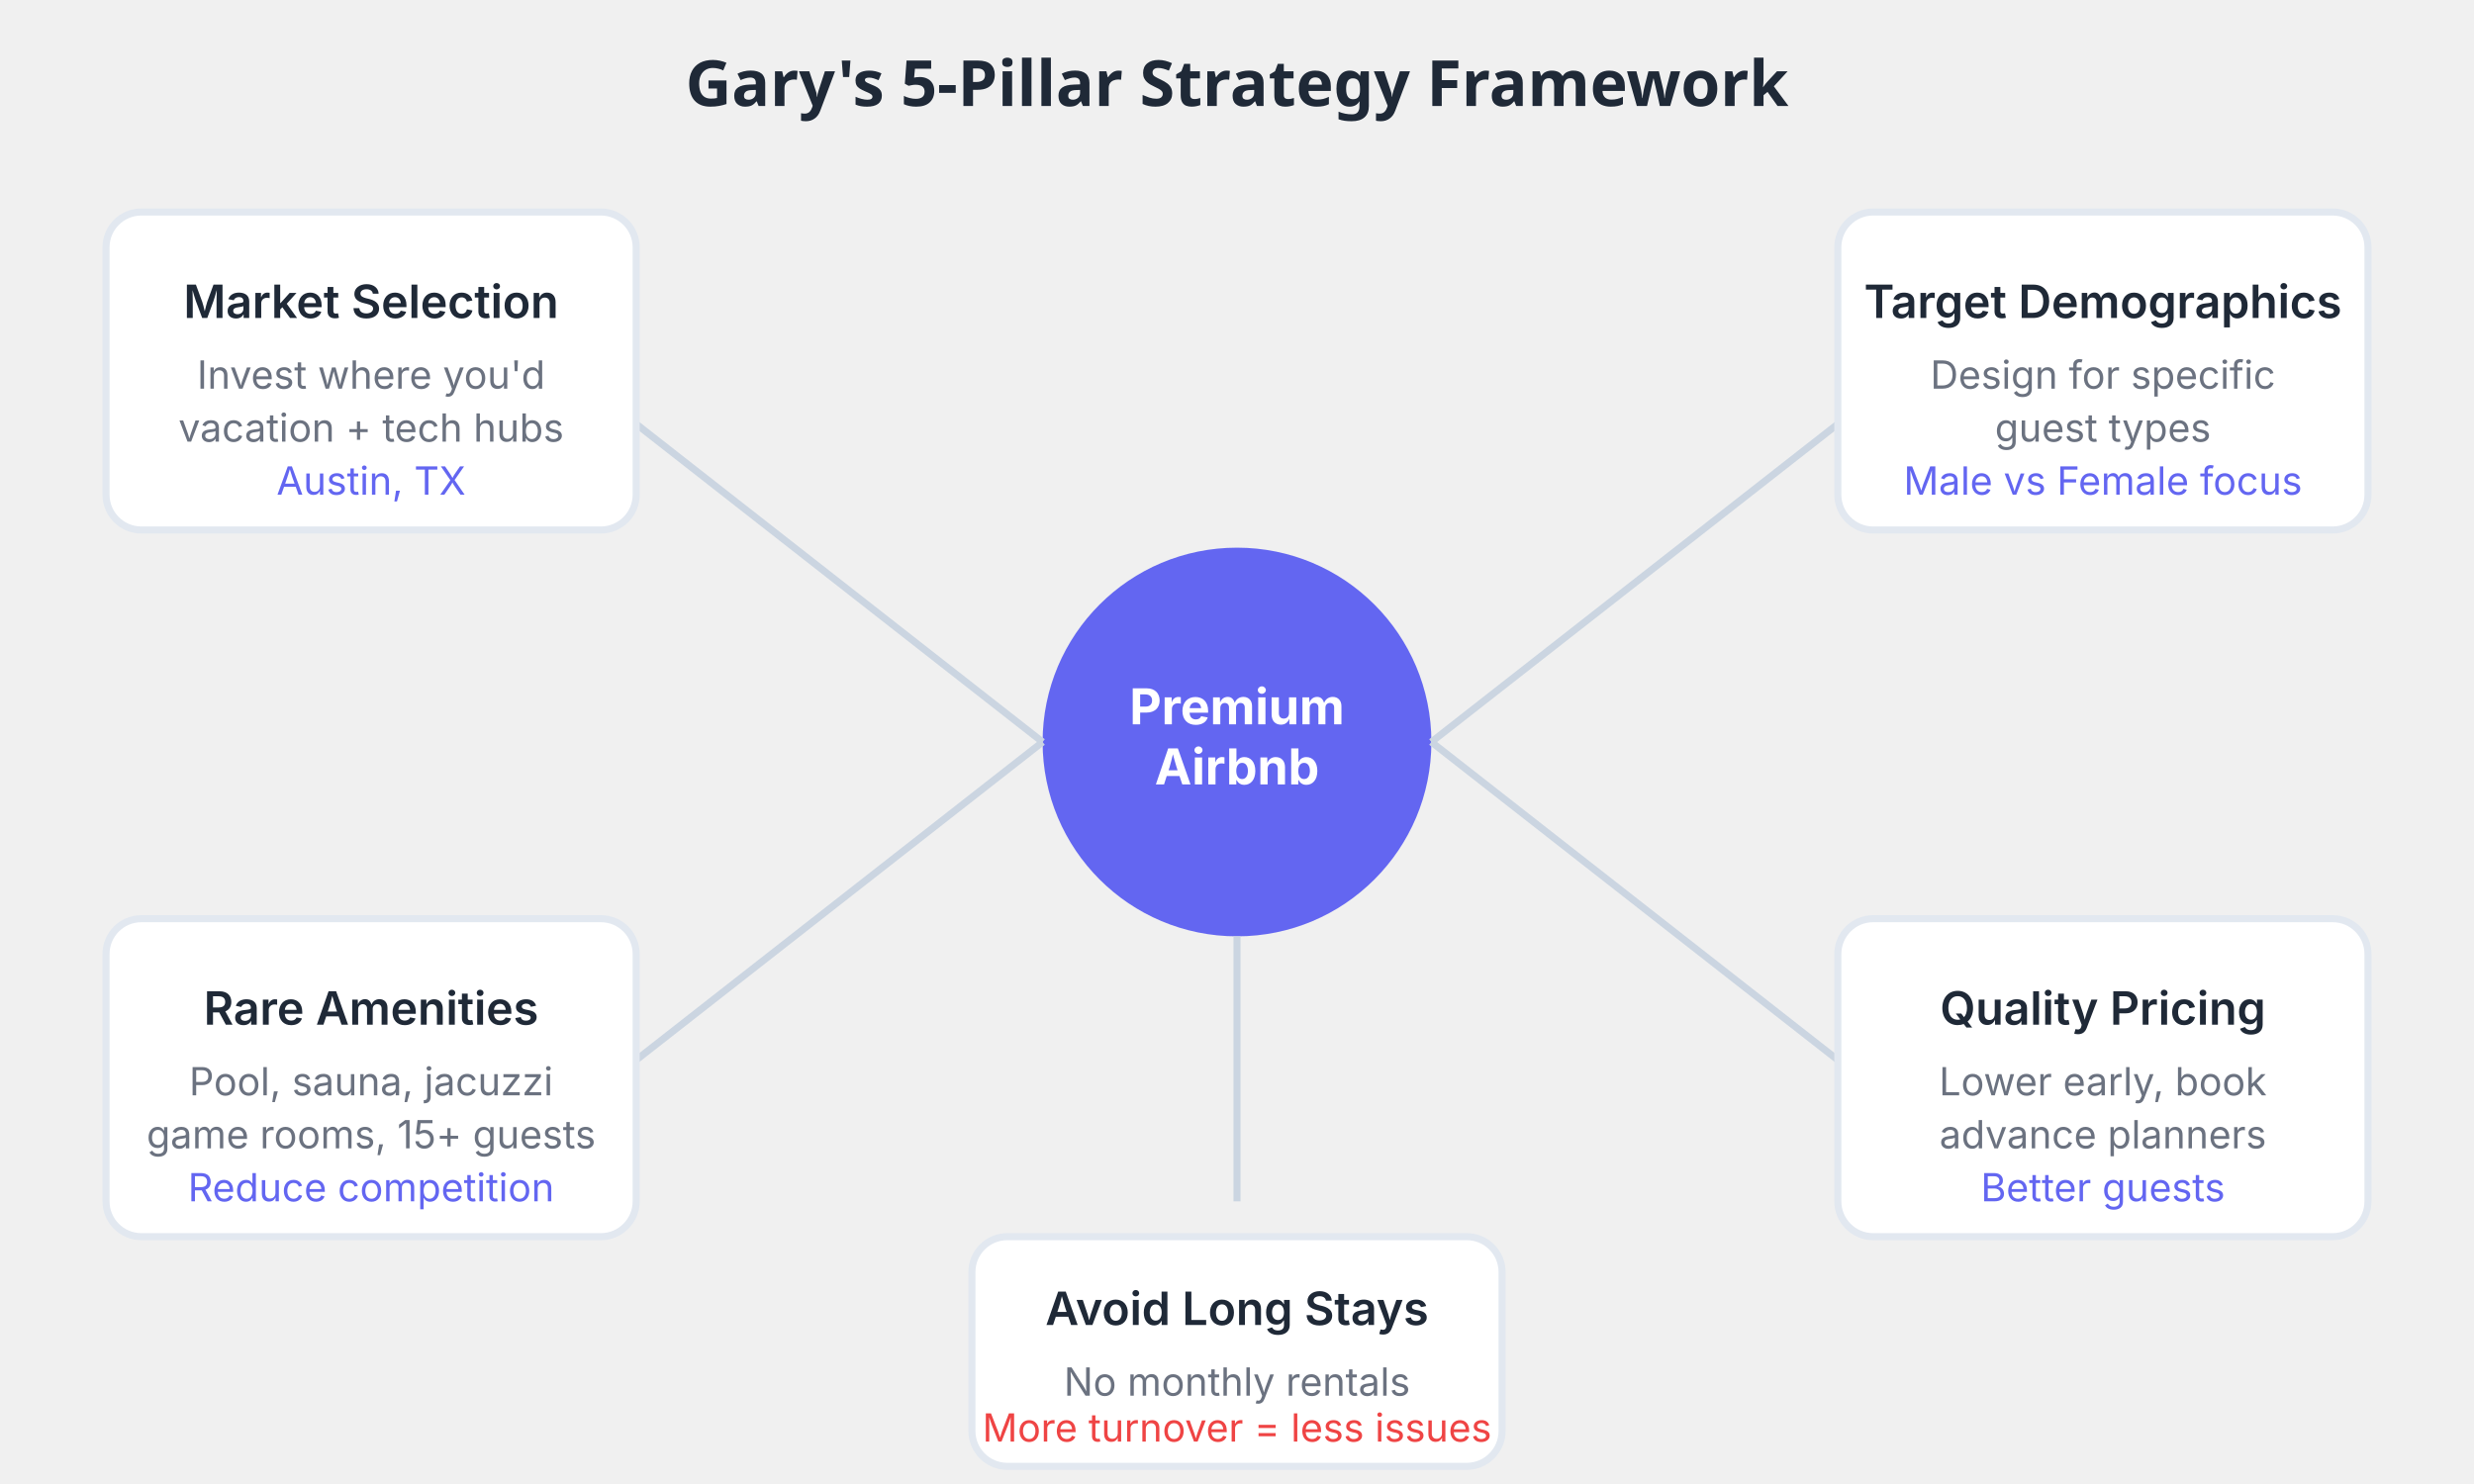
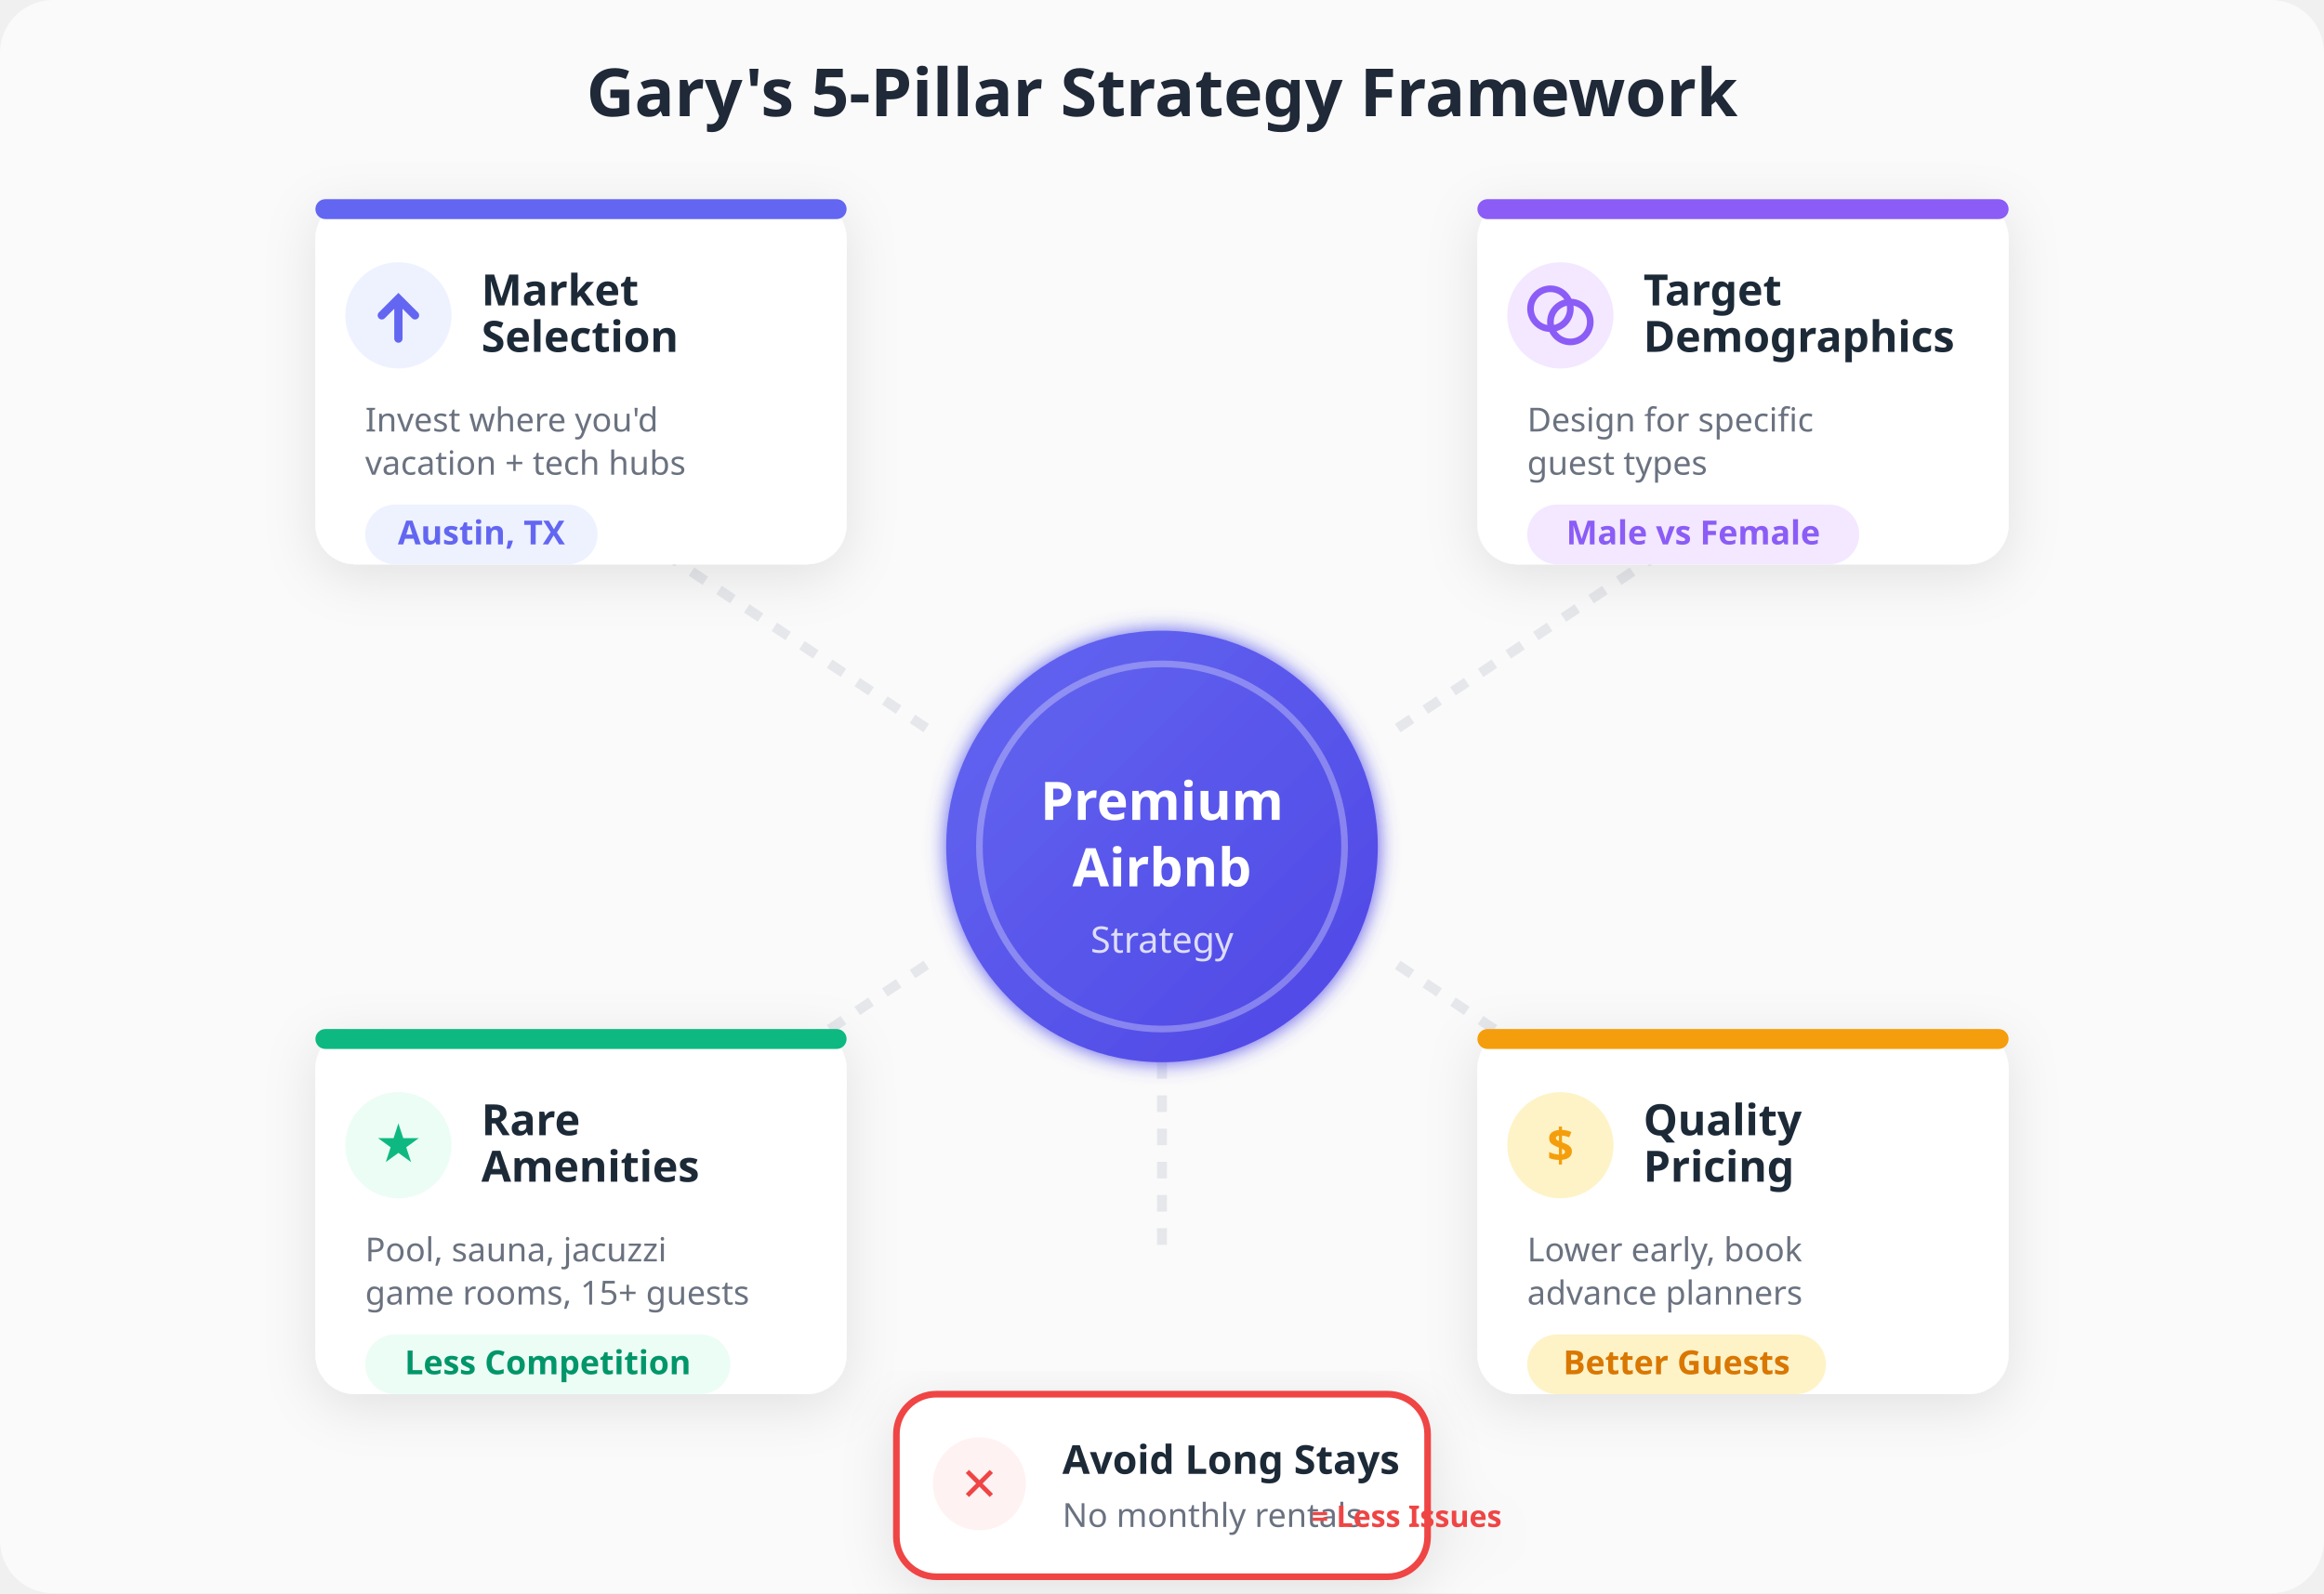
- <svg xmlns="http://www.w3.org/2000/svg" viewBox="0 0 700 420">
-   <style>
-     .strategy-box { fill: white; stroke: #e2e8f0; stroke-width: 2; }
-     .strategy-title { font-family: system-ui, -apple-system, sans-serif; font-size: 13px; font-weight: 600; fill: #1f2937; }
-     .strategy-text { font-family: system-ui, -apple-system, sans-serif; font-size: 11px; fill: #6b7280; }
-     .center-circle { fill: #6366f1; }
-     .center-text { font-family: system-ui, -apple-system, sans-serif; font-size: 14px; font-weight: bold; fill: white; }
-     .connector { stroke: #cbd5e1; stroke-width: 2; fill: none; }
-     .icon { fill: #6366f1; }
-   </style>
-   <text x="350" y="30" text-anchor="middle" font-family="system-ui" font-size="18" font-weight="bold" fill="#1f2937">Gary's 5-Pillar Strategy Framework</text>
-   <circle cx="350" cy="210" r="55" class="center-circle" />
-   <text x="350" y="205" text-anchor="middle" class="center-text">Premium</text>
-   <text x="350" y="222" text-anchor="middle" class="center-text">Airbnb</text>
-   <line x1="295" y1="210" x2="180" y2="120" class="connector" />
-   <line x1="405" y1="210" x2="520" y2="120" class="connector" />
-   <line x1="295" y1="210" x2="180" y2="300" class="connector" />
-   <line x1="405" y1="210" x2="520" y2="300" class="connector" />
-   <line x1="350" y1="265" x2="350" y2="340" class="connector" />
-   <g transform="translate(30, 60)">
-     <rect width="150" height="90" rx="10" class="strategy-box" />
-     <text x="75" y="30" text-anchor="middle" class="strategy-title">Market Selection</text>
-     <text x="75" y="50" text-anchor="middle" class="strategy-text">Invest where you'd</text>
-     <text x="75" y="65" text-anchor="middle" class="strategy-text">vacation + tech hubs</text>
-     <text x="75" y="80" text-anchor="middle" class="strategy-text" style="fill: #6366f1;">Austin, TX</text>
+ <svg xmlns="http://www.w3.org/2000/svg" viewBox="0 0 700 480">
+   <defs>
+     <filter id="shadow" x="-20%" y="-20%" width="140%" height="140%">
+       <feDropShadow dx="0" dy="4" stdDeviation="8" flood-color="#000" flood-opacity="0.1" />
+     </filter>
+     <filter id="glow">
+       <feGaussianBlur stdDeviation="3" result="coloredBlur" />
+       <feMerge>
+         <feMergeNode in="coloredBlur" />
+         <feMergeNode in="SourceGraphic" />
+       </feMerge>
+     </filter>
+     <linearGradient id="centerGrad" x1="0%" y1="0%" x2="100%" y2="100%">
+       <stop offset="0%" style="stop-color:#6366f1" />
+       <stop offset="100%" style="stop-color:#4f46e5" />
+     </linearGradient>
+   </defs>
+   <rect width="700" height="480" fill="#fafafa" rx="16" />
+   <text x="350" y="35" text-anchor="middle" font-family="system-ui" font-size="20" font-weight="bold" fill="#1f2937">Gary's 5-Pillar Strategy Framework</text>
+   <line x1="175" y1="150" x2="280" y2="220" stroke="#e5e7eb" stroke-width="3" stroke-dasharray="5,5" />
+   <line x1="525" y1="150" x2="420" y2="220" stroke="#e5e7eb" stroke-width="3" stroke-dasharray="5,5" />
+   <line x1="175" y1="360" x2="280" y2="290" stroke="#e5e7eb" stroke-width="3" stroke-dasharray="5,5" />
+   <line x1="525" y1="360" x2="420" y2="290" stroke="#e5e7eb" stroke-width="3" stroke-dasharray="5,5" />
+   <line x1="350" y1="320" x2="350" y2="380" stroke="#e5e7eb" stroke-width="3" stroke-dasharray="5,5" />
+   <g transform="translate(350, 255)" filter="url(#glow)">
+     <circle r="65" fill="url(#centerGrad)" />
+     <circle r="55" fill="none" stroke="white" stroke-width="2" stroke-opacity="0.3" />
+     <text y="-8" text-anchor="middle" font-family="system-ui" font-size="16" font-weight="bold" fill="white">Premium</text>
+     <text y="12" text-anchor="middle" font-family="system-ui" font-size="16" font-weight="bold" fill="white">Airbnb</text>
+     <text y="32" text-anchor="middle" font-family="system-ui" font-size="11" fill="white" fill-opacity="0.8">Strategy</text>
  </g>
-   <g transform="translate(520, 60)">
-     <rect width="150" height="90" rx="10" class="strategy-box" />
-     <text x="75" y="30" text-anchor="middle" class="strategy-title">Target Demographics</text>
-     <text x="75" y="50" text-anchor="middle" class="strategy-text">Design for specific</text>
-     <text x="75" y="65" text-anchor="middle" class="strategy-text">guest types</text>
-     <text x="75" y="80" text-anchor="middle" class="strategy-text" style="fill: #6366f1;">Male vs Female focus</text>
+   <g transform="translate(95, 60)" filter="url(#shadow)">
+     <rect width="160" height="110" rx="12" fill="white" />
+     <rect width="160" height="6" rx="3" fill="#6366f1" />
+     <circle cx="25" cy="35" r="16" fill="#eef2ff" />
+     <path d="M20 35 L25 30 L30 35 M25 30 L25 42" stroke="#6366f1" stroke-width="2.5" fill="none" stroke-linecap="round" />
+     <text x="50" y="32" font-family="system-ui" font-size="13" font-weight="700" fill="#1f2937">Market</text>
+     <text x="50" y="46" font-family="system-ui" font-size="13" font-weight="700" fill="#1f2937">Selection</text>
+     <text x="15" y="70" font-family="system-ui" font-size="10" fill="#6b7280">Invest where you'd</text>
+     <text x="15" y="83" font-family="system-ui" font-size="10" fill="#6b7280">vacation + tech hubs</text>
+     <rect x="15" y="92" width="70" height="18" rx="9" fill="#eef2ff" />
+     <text x="50" y="104" text-anchor="middle" font-family="system-ui" font-size="10" font-weight="600" fill="#6366f1">Austin, TX</text>
  </g>
-   <g transform="translate(30, 260)">
-     <rect width="150" height="90" rx="10" class="strategy-box" />
-     <text x="75" y="30" text-anchor="middle" class="strategy-title">Rare Amenities</text>
-     <text x="75" y="50" text-anchor="middle" class="strategy-text">Pool, sauna, jacuzzi</text>
-     <text x="75" y="65" text-anchor="middle" class="strategy-text">game rooms, 15+ guests</text>
-     <text x="75" y="80" text-anchor="middle" class="strategy-text" style="fill: #6366f1;">Reduce competition</text>
+   <g transform="translate(445, 60)" filter="url(#shadow)">
+     <rect width="160" height="110" rx="12" fill="white" />
+     <rect width="160" height="6" rx="3" fill="#8b5cf6" />
+     <circle cx="25" cy="35" r="16" fill="#f3e8ff" />
+     <circle cx="22" cy="33" r="6" fill="none" stroke="#8b5cf6" stroke-width="2" />
+     <circle cx="28" cy="37" r="6" fill="none" stroke="#8b5cf6" stroke-width="2" />
+     <text x="50" y="32" font-family="system-ui" font-size="13" font-weight="700" fill="#1f2937">Target</text>
+     <text x="50" y="46" font-family="system-ui" font-size="13" font-weight="700" fill="#1f2937">Demographics</text>
+     <text x="15" y="70" font-family="system-ui" font-size="10" fill="#6b7280">Design for specific</text>
+     <text x="15" y="83" font-family="system-ui" font-size="10" fill="#6b7280">guest types</text>
+     <rect x="15" y="92" width="100" height="18" rx="9" fill="#f3e8ff" />
+     <text x="65" y="104" text-anchor="middle" font-family="system-ui" font-size="10" font-weight="600" fill="#8b5cf6">Male vs Female</text>
  </g>
-   <g transform="translate(520, 260)">
-     <rect width="150" height="90" rx="10" class="strategy-box" />
-     <text x="75" y="30" text-anchor="middle" class="strategy-title">Quality Pricing</text>
-     <text x="75" y="50" text-anchor="middle" class="strategy-text">Lower early, book</text>
-     <text x="75" y="65" text-anchor="middle" class="strategy-text">advance planners</text>
-     <text x="75" y="80" text-anchor="middle" class="strategy-text" style="fill: #6366f1;">Better guests</text>
+   <g transform="translate(95, 310)" filter="url(#shadow)">
+     <rect width="160" height="110" rx="12" fill="white" />
+     <rect width="160" height="6" rx="3" fill="#10b981" />
+     <circle cx="25" cy="35" r="16" fill="#ecfdf5" />
+     <text x="25" y="40" text-anchor="middle" font-family="system-ui" font-size="16" fill="#10b981">★</text>
+     <text x="50" y="32" font-family="system-ui" font-size="13" font-weight="700" fill="#1f2937">Rare</text>
+     <text x="50" y="46" font-family="system-ui" font-size="13" font-weight="700" fill="#1f2937">Amenities</text>
+     <text x="15" y="70" font-family="system-ui" font-size="10" fill="#6b7280">Pool, sauna, jacuzzi</text>
+     <text x="15" y="83" font-family="system-ui" font-size="10" fill="#6b7280">game rooms, 15+ guests</text>
+     <rect x="15" y="92" width="110" height="18" rx="9" fill="#ecfdf5" />
+     <text x="70" y="104" text-anchor="middle" font-family="system-ui" font-size="10" font-weight="600" fill="#059669">Less Competition</text>
  </g>
-   <g transform="translate(275, 350)">
-     <rect width="150" height="65" rx="10" class="strategy-box" />
-     <text x="75" y="25" text-anchor="middle" class="strategy-title">Avoid Long Stays</text>
-     <text x="75" y="45" text-anchor="middle" class="strategy-text">No monthly rentals</text>
-     <text x="75" y="58" text-anchor="middle" class="strategy-text" style="fill: #ef4444;">More turnover = less issues</text>
+   <g transform="translate(445, 310)" filter="url(#shadow)">
+     <rect width="160" height="110" rx="12" fill="white" />
+     <rect width="160" height="6" rx="3" fill="#f59e0b" />
+     <circle cx="25" cy="35" r="16" fill="#fef3c7" />
+     <text x="25" y="40" text-anchor="middle" font-family="system-ui" font-size="14" font-weight="bold" fill="#f59e0b">$</text>
+     <text x="50" y="32" font-family="system-ui" font-size="13" font-weight="700" fill="#1f2937">Quality</text>
+     <text x="50" y="46" font-family="system-ui" font-size="13" font-weight="700" fill="#1f2937">Pricing</text>
+     <text x="15" y="70" font-family="system-ui" font-size="10" fill="#6b7280">Lower early, book</text>
+     <text x="15" y="83" font-family="system-ui" font-size="10" fill="#6b7280">advance planners</text>
+     <rect x="15" y="92" width="90" height="18" rx="9" fill="#fef3c7" />
+     <text x="60" y="104" text-anchor="middle" font-family="system-ui" font-size="10" font-weight="600" fill="#d97706">Better Guests</text>
+   </g>
+   <g transform="translate(270, 420)" filter="url(#shadow)">
+     <rect width="160" height="55" rx="12" fill="white" stroke="#ef4444" stroke-width="2" />
+     <circle cx="25" cy="27" r="14" fill="#fef2f2" />
+     <text x="25" y="32" text-anchor="middle" font-family="system-ui" font-size="14" fill="#ef4444">✕</text>
+     <text x="50" y="24" font-family="system-ui" font-size="12" font-weight="700" fill="#1f2937">Avoid Long Stays</text>
+     <text x="50" y="40" font-family="system-ui" font-size="10" fill="#6b7280">No monthly rentals</text>
+     <text x="125" y="40" font-family="system-ui" font-size="9" font-weight="600" fill="#ef4444">= Less Issues</text>
  </g>
</svg>
